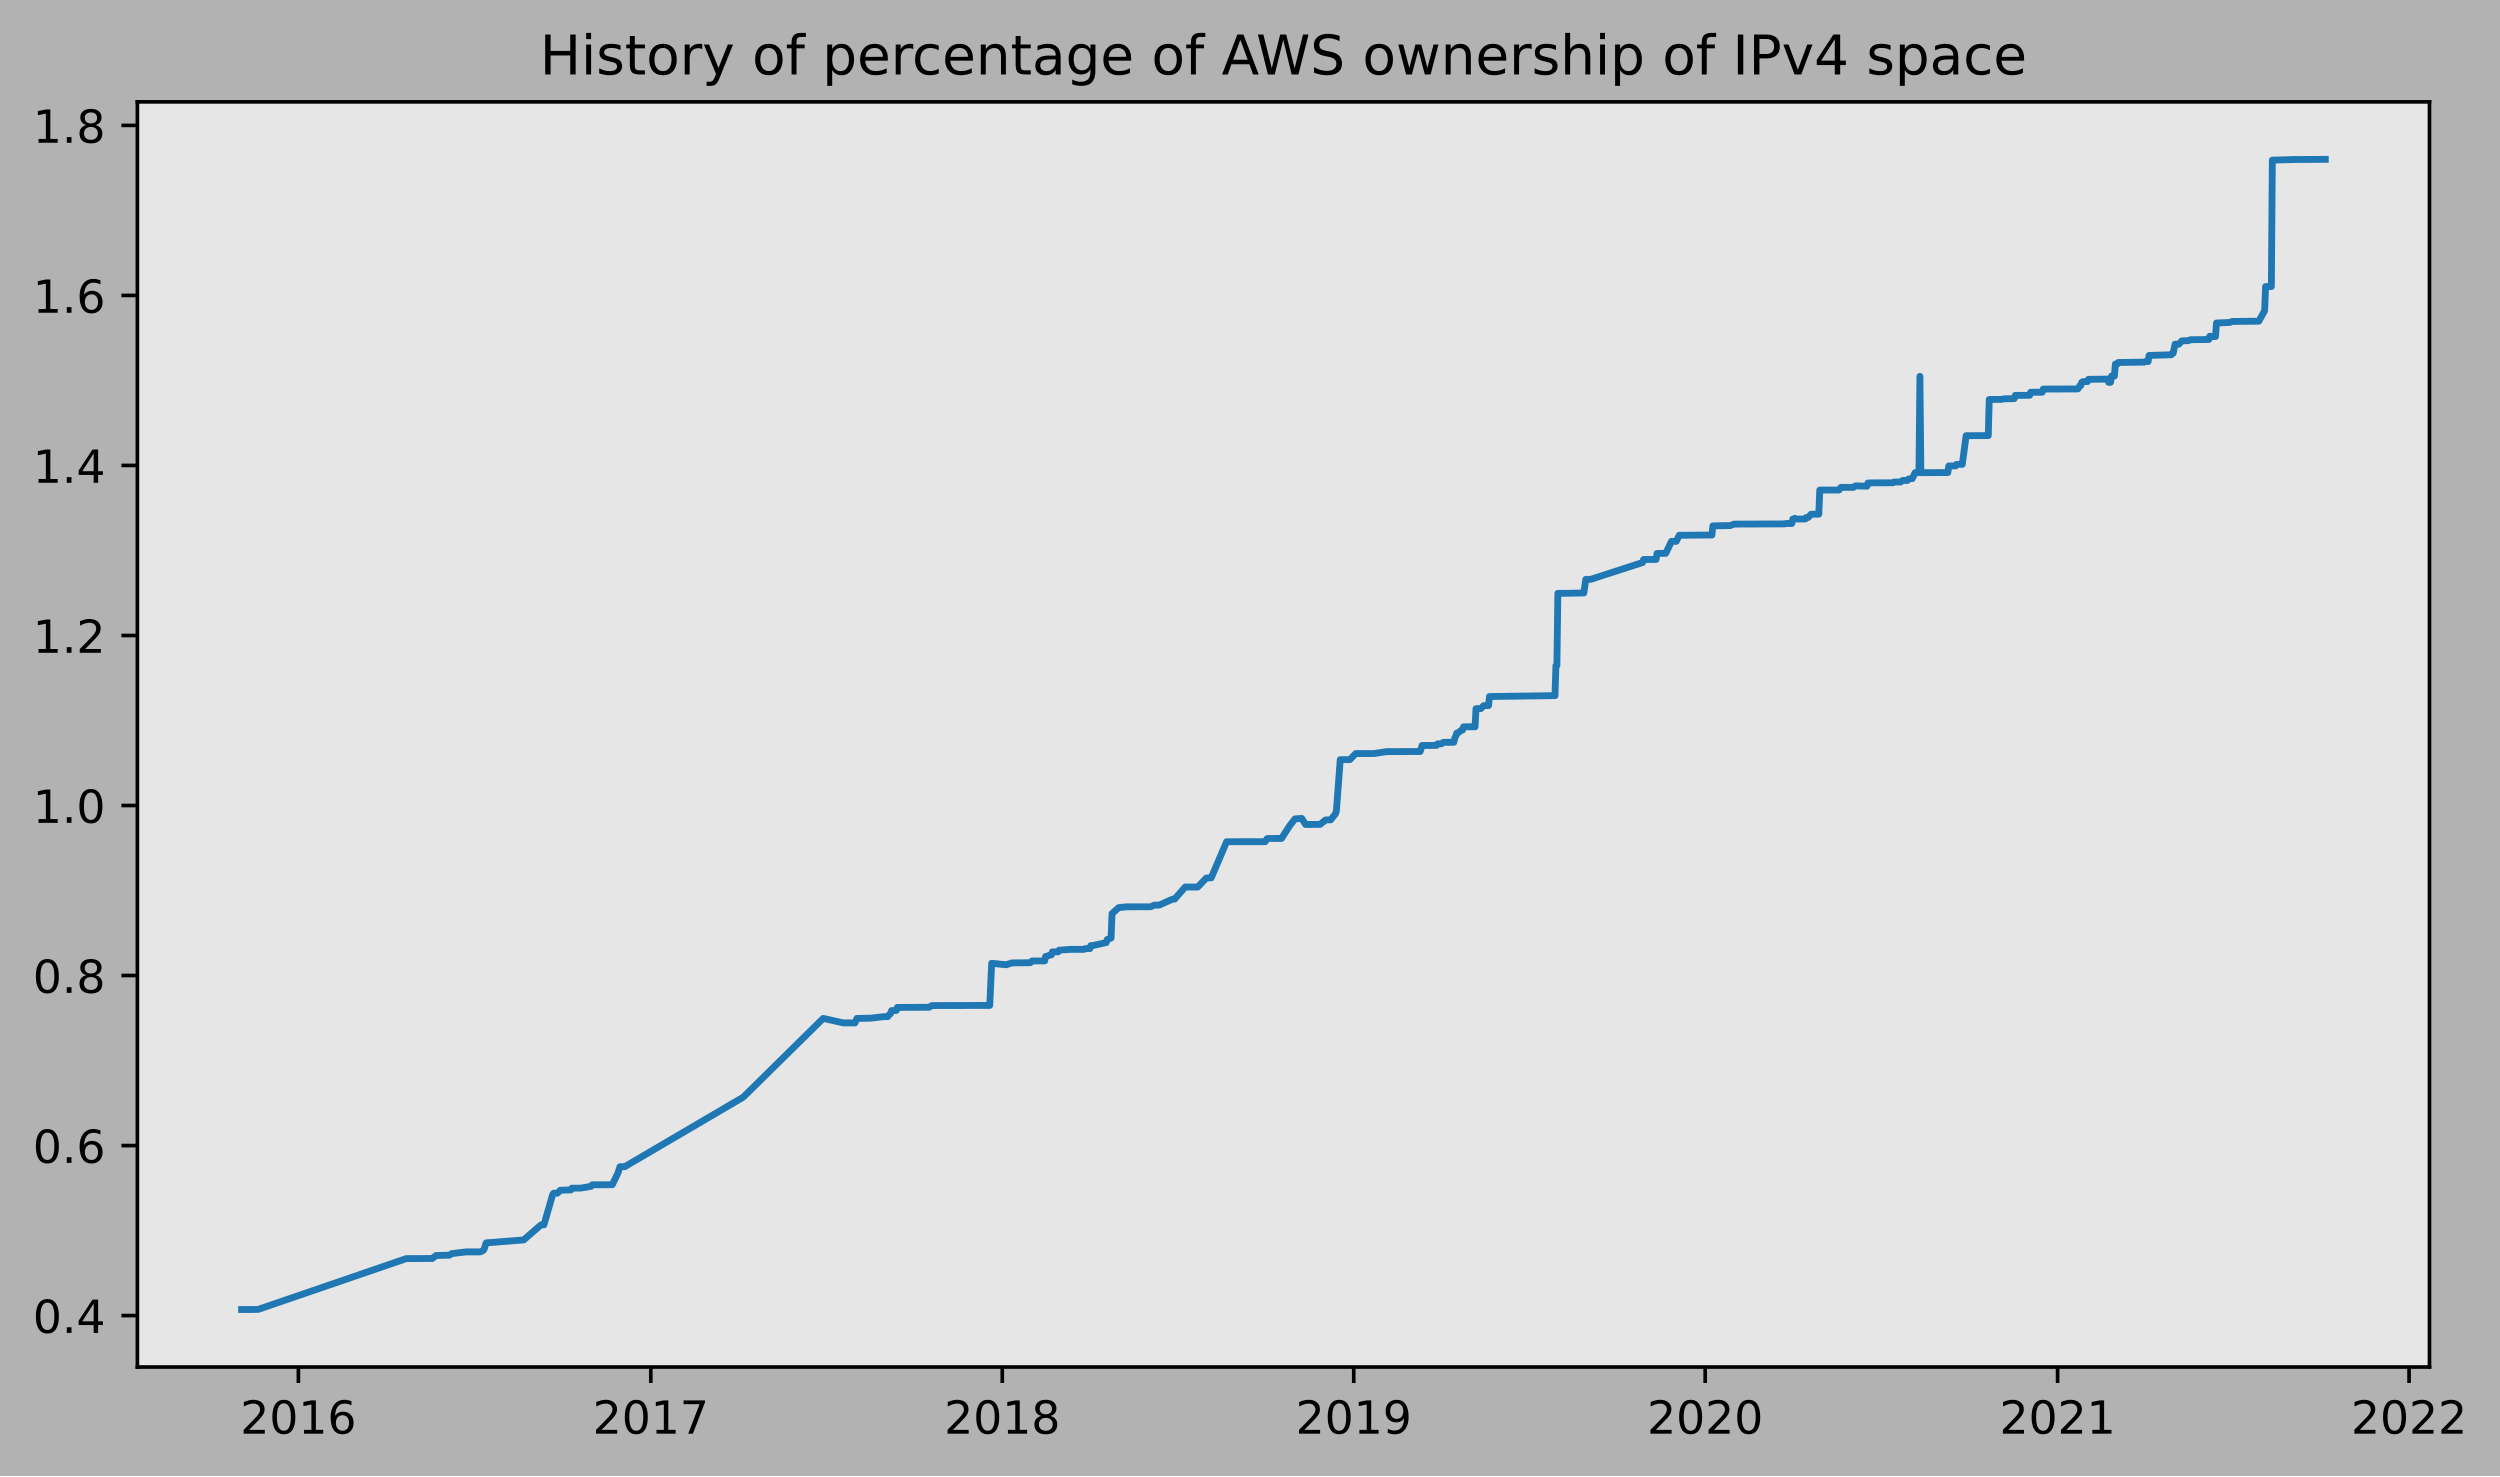
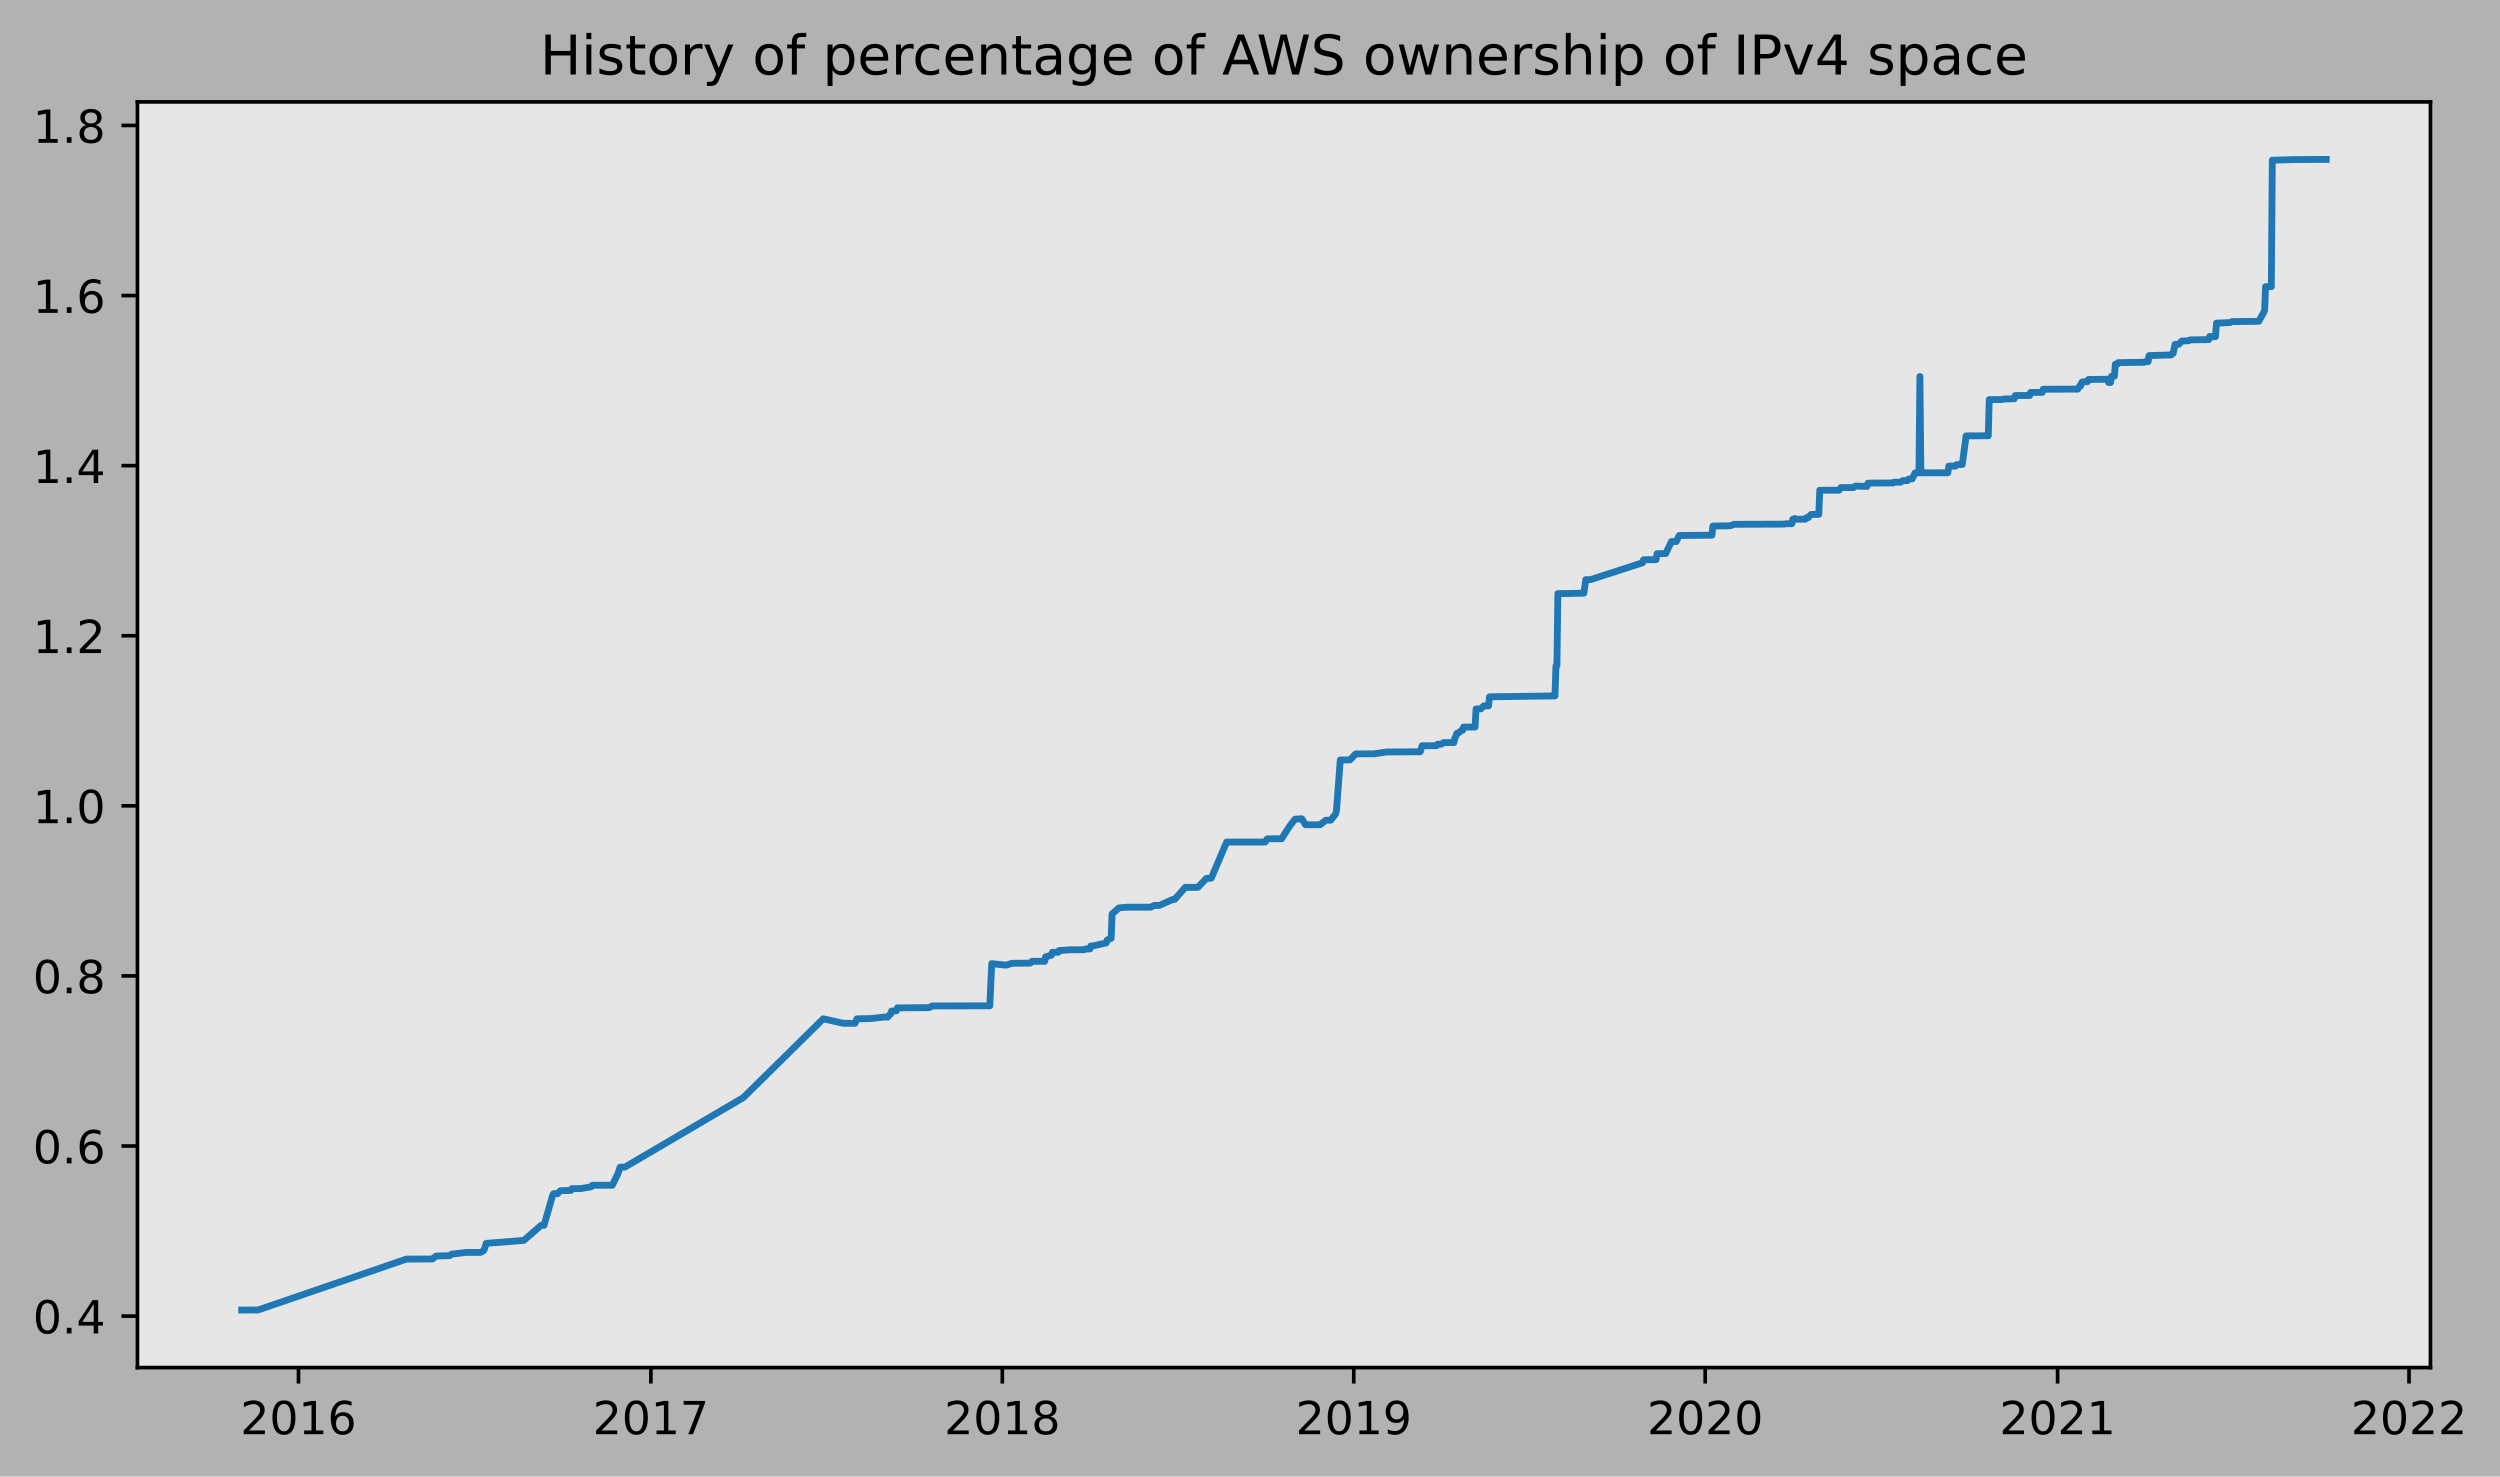
- <svg xmlns="http://www.w3.org/2000/svg" xmlns:xlink="http://www.w3.org/1999/xlink" height="323.396pt" version="1.1" viewBox="0 0 547.755 323.396" width="547.755pt">
+ <svg xmlns="http://www.w3.org/2000/svg" xmlns:xlink="http://www.w3.org/1999/xlink" height="323.396pt" version="1.1" viewBox="0 0 547.536 323.396" width="547.536pt">
  <defs>
    <style type="text/css">
*{stroke-linecap:butt;stroke-linejoin:round;}
  </style>
  </defs>
  <g id="figure_1">
    <g id="patch_1">
-       <path d="M 0 323.396  L 547.755 323.396  L 547.755 0  L 0 0  z " style="fill:#b2b2b2;" />
+       <path d="M 0 323.396  L 547.536 323.396  L 547.536 0  L 0 0  z " style="fill:#b2b2b2;" />
    </g>
    <g id="axes_1">
      <g id="patch_2">
        <path d="M 30.103 299.518  L 532.303 299.518  L 532.303 22.318  L 30.103 22.318  z " style="fill:#e6e6e6;" />
      </g>
      <g id="matplotlib.axis_1">
        <g id="xtick_1">
          <g id="line2d_1">
            <defs>
-               <path d="M 0 0  L 0 3.5  " id="m5cedb27151" style="stroke:#000000;stroke-width:0.8;" />
-             </defs>
-             <g>
-               <use style="stroke:#000000;stroke-width:0.8;" x="65.378" xlink:href="#m5cedb27151" y="299.518" />
+               <path d="M 0 0  L 0 3.5  " id="m83bd37aa89" style="stroke:#000000;stroke-width:0.8;" />
+             </defs>
+             <g>
+               <use style="stroke:#000000;stroke-width:0.8;" x="65.372" xlink:href="#m83bd37aa89" y="299.518" />
            </g>
          </g>
          <g id="text_1">
            <defs>
              <path d="M 19.188 8.297  L 53.609 8.297  L 53.609 0  L 7.328 0  L 7.328 8.297  Q 12.938 14.109 22.625 23.891  Q 32.328 33.688 34.812 36.531  Q 39.547 41.844 41.422 45.531  Q 43.312 49.219 43.312 52.781  Q 43.312 58.594 39.234 62.25  Q 35.156 65.922 28.609 65.922  Q 23.969 65.922 18.812 64.312  Q 13.672 62.703 7.812 59.422  L 7.812 69.391  Q 13.766 71.781 18.938 73  Q 24.125 74.219 28.422 74.219  Q 39.75 74.219 46.484 68.547  Q 53.219 62.891 53.219 53.422  Q 53.219 48.922 51.531 44.891  Q 49.859 40.875 45.406 35.406  Q 44.188 33.984 37.641 27.219  Q 31.109 20.453 19.188 8.297  z " id="DejaVuSans-50" />
              <path d="M 31.781 66.406  Q 24.172 66.406 20.328 58.906  Q 16.5 51.422 16.5 36.375  Q 16.5 21.391 20.328 13.891  Q 24.172 6.391 31.781 6.391  Q 39.453 6.391 43.281 13.891  Q 47.125 21.391 47.125 36.375  Q 47.125 51.422 43.281 58.906  Q 39.453 66.406 31.781 66.406  z M 31.781 74.219  Q 44.047 74.219 50.516 64.516  Q 56.984 54.828 56.984 36.375  Q 56.984 17.969 50.516 8.266  Q 44.047 -1.422 31.781 -1.422  Q 19.531 -1.422 13.062 8.266  Q 6.594 17.969 6.594 36.375  Q 6.594 54.828 13.062 64.516  Q 19.531 74.219 31.781 74.219  z " id="DejaVuSans-48" />
              <path d="M 12.406 8.297  L 28.516 8.297  L 28.516 63.922  L 10.984 60.406  L 10.984 69.391  L 28.422 72.906  L 38.281 72.906  L 38.281 8.297  L 54.391 8.297  L 54.391 0  L 12.406 0  z " id="DejaVuSans-49" />
              <path d="M 33.016 40.375  Q 26.375 40.375 22.484 35.828  Q 18.609 31.297 18.609 23.391  Q 18.609 15.531 22.484 10.953  Q 26.375 6.391 33.016 6.391  Q 39.656 6.391 43.531 10.953  Q 47.406 15.531 47.406 23.391  Q 47.406 31.297 43.531 35.828  Q 39.656 40.375 33.016 40.375  z M 52.594 71.297  L 52.594 62.312  Q 48.875 64.062 45.094 64.984  Q 41.312 65.922 37.594 65.922  Q 27.828 65.922 22.672 59.328  Q 17.531 52.734 16.797 39.406  Q 19.672 43.656 24.016 45.922  Q 28.375 48.188 33.594 48.188  Q 44.578 48.188 50.953 41.516  Q 57.328 34.859 57.328 23.391  Q 57.328 12.156 50.688 5.359  Q 44.047 -1.422 33.016 -1.422  Q 20.359 -1.422 13.672 8.266  Q 6.984 17.969 6.984 36.375  Q 6.984 53.656 15.188 63.938  Q 23.391 74.219 37.203 74.219  Q 40.922 74.219 44.703 73.484  Q 48.484 72.75 52.594 71.297  z " id="DejaVuSans-54" />
            </defs>
-             <g transform="translate(52.6528 314.1166)scale(0.1 -0.1)">
+             <g transform="translate(52.64705 314.1166)scale(0.1 -0.1)">
              <use xlink:href="#DejaVuSans-50" />
              <use x="63.623" xlink:href="#DejaVuSans-48" />
              <use x="127.246" xlink:href="#DejaVuSans-49" />
              <use x="190.869" xlink:href="#DejaVuSans-54" />
            </g>
          </g>
        </g>
        <g id="xtick_2">
          <g id="line2d_2">
            <g>
-               <use style="stroke:#000000;stroke-width:0.8;" x="142.594" xlink:href="#m5cedb27151" y="299.518" />
+               <use style="stroke:#000000;stroke-width:0.8;" x="142.552" xlink:href="#m83bd37aa89" y="299.518" />
            </g>
          </g>
          <g id="text_2">
            <defs>
              <path d="M 8.203 72.906  L 55.078 72.906  L 55.078 68.703  L 28.609 0  L 18.312 0  L 43.219 64.594  L 8.203 64.594  z " id="DejaVuSans-55" />
            </defs>
-             <g transform="translate(129.8689 314.1166)scale(0.1 -0.1)">
+             <g transform="translate(129.8275 314.1166)scale(0.1 -0.1)">
              <use xlink:href="#DejaVuSans-50" />
              <use x="63.623" xlink:href="#DejaVuSans-48" />
              <use x="127.246" xlink:href="#DejaVuSans-49" />
              <use x="190.869" xlink:href="#DejaVuSans-55" />
            </g>
          </g>
        </g>
        <g id="xtick_3">
          <g id="line2d_3">
            <g>
-               <use style="stroke:#000000;stroke-width:0.8;" x="219.599" xlink:href="#m5cedb27151" y="299.518" />
+               <use style="stroke:#000000;stroke-width:0.8;" x="219.522" xlink:href="#m83bd37aa89" y="299.518" />
            </g>
          </g>
          <g id="text_3">
            <defs>
              <path d="M 31.781 34.625  Q 24.75 34.625 20.719 30.859  Q 16.703 27.094 16.703 20.516  Q 16.703 13.922 20.719 10.156  Q 24.75 6.391 31.781 6.391  Q 38.812 6.391 42.859 10.172  Q 46.922 13.969 46.922 20.516  Q 46.922 27.094 42.891 30.859  Q 38.875 34.625 31.781 34.625  z M 21.922 38.812  Q 15.578 40.375 12.031 44.719  Q 8.5 49.078 8.5 55.328  Q 8.5 64.062 14.719 69.141  Q 20.953 74.219 31.781 74.219  Q 42.672 74.219 48.875 69.141  Q 55.078 64.062 55.078 55.328  Q 55.078 49.078 51.531 44.719  Q 48 40.375 41.703 38.812  Q 48.828 37.156 52.797 32.312  Q 56.781 27.484 56.781 20.516  Q 56.781 9.906 50.312 4.234  Q 43.844 -1.422 31.781 -1.422  Q 19.734 -1.422 13.25 4.234  Q 6.781 9.906 6.781 20.516  Q 6.781 27.484 10.781 32.312  Q 14.797 37.156 21.922 38.812  z M 18.312 54.391  Q 18.312 48.734 21.844 45.562  Q 25.391 42.391 31.781 42.391  Q 38.141 42.391 41.719 45.562  Q 45.312 48.734 45.312 54.391  Q 45.312 60.062 41.719 63.234  Q 38.141 66.406 31.781 66.406  Q 25.391 66.406 21.844 63.234  Q 18.312 60.062 18.312 54.391  z " id="DejaVuSans-56" />
            </defs>
-             <g transform="translate(206.874 314.1166)scale(0.1 -0.1)">
+             <g transform="translate(206.797 314.1166)scale(0.1 -0.1)">
              <use xlink:href="#DejaVuSans-50" />
              <use x="63.623" xlink:href="#DejaVuSans-48" />
              <use x="127.246" xlink:href="#DejaVuSans-49" />
              <use x="190.869" xlink:href="#DejaVuSans-56" />
            </g>
          </g>
        </g>
        <g id="xtick_4">
          <g id="line2d_4">
            <g>
-               <use style="stroke:#000000;stroke-width:0.8;" x="296.604" xlink:href="#m5cedb27151" y="299.518" />
+               <use style="stroke:#000000;stroke-width:0.8;" x="296.492" xlink:href="#m83bd37aa89" y="299.518" />
            </g>
          </g>
          <g id="text_4">
            <defs>
              <path d="M 10.984 1.516  L 10.984 10.5  Q 14.703 8.734 18.5 7.812  Q 22.312 6.891 25.984 6.891  Q 35.75 6.891 40.891 13.453  Q 46.047 20.016 46.781 33.406  Q 43.953 29.203 39.594 26.953  Q 35.25 24.703 29.984 24.703  Q 19.047 24.703 12.672 31.312  Q 6.297 37.938 6.297 49.422  Q 6.297 60.641 12.938 67.422  Q 19.578 74.219 30.609 74.219  Q 43.266 74.219 49.922 64.516  Q 56.594 54.828 56.594 36.375  Q 56.594 19.141 48.406 8.859  Q 40.234 -1.422 26.422 -1.422  Q 22.703 -1.422 18.891 -0.688  Q 15.094 0.047 10.984 1.516  z M 30.609 32.422  Q 37.25 32.422 41.125 36.953  Q 45.016 41.5 45.016 49.422  Q 45.016 57.281 41.125 61.844  Q 37.25 66.406 30.609 66.406  Q 23.969 66.406 20.094 61.844  Q 16.219 57.281 16.219 49.422  Q 16.219 41.5 20.094 36.953  Q 23.969 32.422 30.609 32.422  z " id="DejaVuSans-57" />
            </defs>
-             <g transform="translate(283.8791 314.1166)scale(0.1 -0.1)">
+             <g transform="translate(283.7666 314.1166)scale(0.1 -0.1)">
              <use xlink:href="#DejaVuSans-50" />
              <use x="63.623" xlink:href="#DejaVuSans-48" />
              <use x="127.246" xlink:href="#DejaVuSans-49" />
              <use x="190.869" xlink:href="#DejaVuSans-57" />
            </g>
          </g>
        </g>
        <g id="xtick_5">
          <g id="line2d_5">
            <g>
-               <use style="stroke:#000000;stroke-width:0.8;" x="373.609" xlink:href="#m5cedb27151" y="299.518" />
+               <use style="stroke:#000000;stroke-width:0.8;" x="373.461" xlink:href="#m83bd37aa89" y="299.518" />
            </g>
          </g>
          <g id="text_5">
-             <g transform="translate(360.8843 314.1166)scale(0.1 -0.1)">
+             <g transform="translate(360.7362 314.1166)scale(0.1 -0.1)">
              <use xlink:href="#DejaVuSans-50" />
              <use x="63.623" xlink:href="#DejaVuSans-48" />
              <use x="127.246" xlink:href="#DejaVuSans-50" />
              <use x="190.869" xlink:href="#DejaVuSans-48" />
            </g>
          </g>
        </g>
        <g id="xtick_6">
          <g id="line2d_6">
            <g>
-               <use style="stroke:#000000;stroke-width:0.8;" x="450.825" xlink:href="#m5cedb27151" y="299.518" />
+               <use style="stroke:#000000;stroke-width:0.8;" x="450.642" xlink:href="#m83bd37aa89" y="299.518" />
            </g>
          </g>
          <g id="text_6">
-             <g transform="translate(438.1004 314.1166)scale(0.1 -0.1)">
+             <g transform="translate(437.9166 314.1166)scale(0.1 -0.1)">
              <use xlink:href="#DejaVuSans-50" />
              <use x="63.623" xlink:href="#DejaVuSans-48" />
              <use x="127.246" xlink:href="#DejaVuSans-50" />
              <use x="190.869" xlink:href="#DejaVuSans-49" />
            </g>
          </g>
        </g>
        <g id="xtick_7">
          <g id="line2d_7">
            <g>
-               <use style="stroke:#000000;stroke-width:0.8;" x="527.83" xlink:href="#m5cedb27151" y="299.518" />
+               <use style="stroke:#000000;stroke-width:0.8;" x="527.611" xlink:href="#m83bd37aa89" y="299.518" />
            </g>
          </g>
          <g id="text_7">
-             <g transform="translate(515.1055 314.1166)scale(0.1 -0.1)">
+             <g transform="translate(514.8861 314.1166)scale(0.1 -0.1)">
              <use xlink:href="#DejaVuSans-50" />
              <use x="63.623" xlink:href="#DejaVuSans-48" />
              <use x="127.246" xlink:href="#DejaVuSans-50" />
              <use x="190.869" xlink:href="#DejaVuSans-50" />
            </g>
          </g>
        </g>
      </g>
      <g id="matplotlib.axis_2">
        <g id="ytick_1">
          <g id="line2d_8">
            <defs>
-               <path d="M 0 0  L -3.5 0  " id="mddcaacdeae" style="stroke:#000000;stroke-width:0.8;" />
-             </defs>
-             <g>
-               <use style="stroke:#000000;stroke-width:0.8;" x="30.103" xlink:href="#mddcaacdeae" y="288.244" />
+               <path d="M 0 0  L -3.5 0  " id="mdca6144f39" style="stroke:#000000;stroke-width:0.8;" />
+             </defs>
+             <g>
+               <use style="stroke:#000000;stroke-width:0.8;" x="30.103" xlink:href="#mdca6144f39" y="288.244" />
            </g>
          </g>
          <g id="text_8">
            <defs>
              <path d="M 10.688 12.406  L 21 12.406  L 21 0  L 10.688 0  z " id="DejaVuSans-46" />
              <path d="M 37.797 64.312  L 12.891 25.391  L 37.797 25.391  z M 35.203 72.906  L 47.609 72.906  L 47.609 25.391  L 58.016 25.391  L 58.016 17.188  L 47.609 17.188  L 47.609 0  L 37.797 0  L 37.797 17.188  L 4.891 17.188  L 4.891 26.703  z " id="DejaVuSans-52" />
            </defs>
            <g transform="translate(7.2 292.0431)scale(0.1 -0.1)">
              <use xlink:href="#DejaVuSans-48" />
              <use x="63.623" xlink:href="#DejaVuSans-46" />
              <use x="95.41" xlink:href="#DejaVuSans-52" />
            </g>
          </g>
        </g>
        <g id="ytick_2">
          <g id="line2d_9">
            <g>
-               <use style="stroke:#000000;stroke-width:0.8;" x="30.103" xlink:href="#mddcaacdeae" y="250.991" />
+               <use style="stroke:#000000;stroke-width:0.8;" x="30.103" xlink:href="#mdca6144f39" y="250.991" />
            </g>
          </g>
          <g id="text_9">
            <g transform="translate(7.2 254.7906)scale(0.1 -0.1)">
              <use xlink:href="#DejaVuSans-48" />
              <use x="63.623" xlink:href="#DejaVuSans-46" />
              <use x="95.41" xlink:href="#DejaVuSans-54" />
            </g>
          </g>
        </g>
        <g id="ytick_3">
          <g id="line2d_10">
            <g>
-               <use style="stroke:#000000;stroke-width:0.8;" x="30.103" xlink:href="#mddcaacdeae" y="213.739" />
+               <use style="stroke:#000000;stroke-width:0.8;" x="30.103" xlink:href="#mdca6144f39" y="213.739" />
            </g>
          </g>
          <g id="text_10">
            <g transform="translate(7.2 217.538)scale(0.1 -0.1)">
              <use xlink:href="#DejaVuSans-48" />
              <use x="63.623" xlink:href="#DejaVuSans-46" />
              <use x="95.41" xlink:href="#DejaVuSans-56" />
            </g>
          </g>
        </g>
        <g id="ytick_4">
          <g id="line2d_11">
            <g>
-               <use style="stroke:#000000;stroke-width:0.8;" x="30.103" xlink:href="#mddcaacdeae" y="176.486" />
+               <use style="stroke:#000000;stroke-width:0.8;" x="30.103" xlink:href="#mdca6144f39" y="176.486" />
            </g>
          </g>
          <g id="text_11">
            <g transform="translate(7.2 180.2855)scale(0.1 -0.1)">
              <use xlink:href="#DejaVuSans-49" />
              <use x="63.623" xlink:href="#DejaVuSans-46" />
              <use x="95.41" xlink:href="#DejaVuSans-48" />
            </g>
          </g>
        </g>
        <g id="ytick_5">
          <g id="line2d_12">
            <g>
-               <use style="stroke:#000000;stroke-width:0.8;" x="30.103" xlink:href="#mddcaacdeae" y="139.234" />
+               <use style="stroke:#000000;stroke-width:0.8;" x="30.103" xlink:href="#mdca6144f39" y="139.234" />
            </g>
          </g>
          <g id="text_12">
            <g transform="translate(7.2 143.033)scale(0.1 -0.1)">
              <use xlink:href="#DejaVuSans-49" />
              <use x="63.623" xlink:href="#DejaVuSans-46" />
              <use x="95.41" xlink:href="#DejaVuSans-50" />
            </g>
          </g>
        </g>
        <g id="ytick_6">
          <g id="line2d_13">
            <g>
-               <use style="stroke:#000000;stroke-width:0.8;" x="30.103" xlink:href="#mddcaacdeae" y="101.981" />
+               <use style="stroke:#000000;stroke-width:0.8;" x="30.103" xlink:href="#mdca6144f39" y="101.981" />
            </g>
          </g>
          <g id="text_13">
            <g transform="translate(7.2 105.7805)scale(0.1 -0.1)">
              <use xlink:href="#DejaVuSans-49" />
              <use x="63.623" xlink:href="#DejaVuSans-46" />
              <use x="95.41" xlink:href="#DejaVuSans-52" />
            </g>
          </g>
        </g>
        <g id="ytick_7">
          <g id="line2d_14">
            <g>
-               <use style="stroke:#000000;stroke-width:0.8;" x="30.103" xlink:href="#mddcaacdeae" y="64.729" />
+               <use style="stroke:#000000;stroke-width:0.8;" x="30.103" xlink:href="#mdca6144f39" y="64.729" />
            </g>
          </g>
          <g id="text_14">
            <g transform="translate(7.2 68.52797)scale(0.1 -0.1)">
              <use xlink:href="#DejaVuSans-49" />
              <use x="63.623" xlink:href="#DejaVuSans-46" />
              <use x="95.41" xlink:href="#DejaVuSans-54" />
            </g>
          </g>
        </g>
        <g id="ytick_8">
          <g id="line2d_15">
            <g>
-               <use style="stroke:#000000;stroke-width:0.8;" x="30.103" xlink:href="#mddcaacdeae" y="27.476" />
+               <use style="stroke:#000000;stroke-width:0.8;" x="30.103" xlink:href="#mdca6144f39" y="27.476" />
            </g>
          </g>
          <g id="text_15">
            <g transform="translate(7.2 31.27546)scale(0.1 -0.1)">
              <use xlink:href="#DejaVuSans-49" />
              <use x="63.623" xlink:href="#DejaVuSans-46" />
              <use x="95.41" xlink:href="#DejaVuSans-56" />
            </g>
          </g>
        </g>
      </g>
      <g id="line2d_16">
-         <path clip-path="url(#peb3561439b)" d="M 52.93 286.918  L 56.517 286.904  L 89.007 275.762  L 94.703 275.737  L 95.547 275.088  L 98.501 275.006  L 98.922 274.677  L 102.087 274.295  L 105.252 274.298  L 105.885 273.968  L 106.096 273.638  L 106.518 272.314  L 114.745 271.666  L 118.543 268.367  L 119.176 268.364  L 121.075 261.77  L 121.286 261.44  L 122.13 261.44  L 122.762 260.781  L 125.083 260.715  L 125.294 260.321  L 127.193 260.321  L 129.514 259.933  L 129.725 259.604  L 130.146 259.588  L 134.155 259.577  L 135.421 256.939  L 135.843 255.62  L 136.898 255.61  L 162.847 240.39  L 180.358 223.135  L 184.788 224.12  L 187.32 224.127  L 187.742 223.138  L 190.696 223.089  L 193.649 222.752  L 194.493 222.752  L 194.704 222.423  L 195.126 222.093  L 195.337 221.434  L 196.392 221.392  L 196.603 220.733  L 203.565 220.69  L 204.198 220.319  L 216.856 220.289  L 217.278 211.057  L 220.443 211.386  L 221.709 210.973  L 225.717 210.937  L 226.139 210.54  L 228.882 210.541  L 229.093 209.552  L 229.304 209.549  L 230.148 209.218  L 230.359 209.217  L 230.57 208.558  L 231.835 208.556  L 232.046 208.179  L 232.257 208.177  L 234.578 208.008  L 237.532 208.007  L 237.743 207.842  L 238.798 207.841  L 239.009 207.182  L 239.43 207.176  L 242.384 206.517  L 242.595 205.857  L 243.439 205.527  L 243.65 200.17  L 245.127 198.851  L 246.815 198.686  L 252.089 198.679  L 252.933 198.308  L 253.988 198.308  L 256.941 196.99  L 257.363 196.986  L 259.684 194.347  L 262.427 194.351  L 264.325 192.367  L 265.38 192.34  L 268.756 184.424  L 277.195 184.419  L 277.617 183.76  L 277.828 183.709  L 280.781 183.705  L 282.469 181.067  L 283.735 179.418  L 285.212 179.319  L 286.056 180.638  L 289.22 180.626  L 290.486 179.637  L 291.541 179.636  L 292.596 178.317  L 292.807 177.652  L 293.651 166.442  L 295.76 166.437  L 297.026 165.113  L 301.035 165.101  L 303.777 164.689  L 311.161 164.656  L 311.583 163.336  L 314.748 163.321  L 314.959 162.991  L 315.803 162.98  L 316.225 162.65  L 318.545 162.632  L 318.756 161.643  L 318.967 161.313  L 319.178 160.618  L 319.389 160.616  L 320.233 159.957  L 320.444 159.957  L 320.655 159.243  L 323.187 159.239  L 323.398 155.267  L 324.453 155.26  L 325.085 154.599  L 326.14 154.594  L 326.351 152.613  L 340.697 152.414  L 340.908 145.836  L 341.119 145.835  L 341.33 130.009  L 343.862 129.979  L 347.027 129.912  L 347.449 126.945  L 348.503 126.938  L 359.896 123.249  L 360.107 122.59  L 362.85 122.58  L 363.061 121.261  L 364.959 121.243  L 366.225 118.605  L 367.28 118.604  L 367.913 117.285  L 373.82 117.226  L 375.086 117.221  L 375.297 115.213  L 379.095 115.156  L 379.938 114.832  L 390.909 114.788  L 391.331 114.705  L 392.597 114.7  L 392.808 113.732  L 393.019 113.732  L 393.23 113.559  L 393.441 113.721  L 395.55 113.708  L 395.761 113.38  L 396.183 113.378  L 396.816 112.666  L 398.504 112.649  L 398.715 107.371  L 402.935 107.362  L 403.356 106.785  L 406.099 106.782  L 406.521 106.452  L 409.053 106.53  L 409.264 105.835  L 410.108 105.8  L 414.749 105.778  L 414.96 105.613  L 416.437 105.607  L 416.859 105.268  L 417.914 105.265  L 418.125 104.966  L 418.547 104.883  L 418.968 104.883  L 419.601 103.565  L 420.445 103.564  L 420.656 82.461  L 420.867 103.563  L 426.774 103.538  L 426.985 102.088  L 428.462 102.087  L 428.673 101.757  L 429.939 101.738  L 430.783 95.463  L 435.635 95.44  L 435.846 87.527  L 438.589 87.504  L 439.011 87.387  L 441.332 87.339  L 441.543 86.628  L 444.707 86.615  L 444.918 85.944  L 447.45 85.94  L 447.661 85.247  L 455.256 85.217  L 455.678 84.511  L 455.889 84.511  L 456.1 83.794  L 456.311 83.626  L 457.366 83.607  L 457.577 83.112  L 461.796 83.057  L 462.007 83.767  L 462.429 83.765  L 462.64 82.397  L 463.273 82.397  L 463.484 79.759  L 463.906 79.757  L 464.117 79.423  L 469.813 79.342  L 470.024 79.21  L 470.657 79.21  L 470.868 77.879  L 475.72 77.733  L 475.931 77.403  L 476.142 77.401  L 476.564 75.412  L 477.408 75.403  L 478.041 74.692  L 479.518 74.628  L 479.94 74.431  L 483.948 74.389  L 484.159 73.662  L 484.792 73.742  L 485.425 73.737  L 485.636 70.768  L 486.269 70.75  L 488.59 70.644  L 489.011 70.438  L 494.919 70.372  L 496.185 68.059  L 496.396 62.784  L 497.661 62.783  L 497.872 35.085  L 501.67 34.979  L 502.514 34.951  L 507.999 34.921  L 509.476 34.918  L 509.476 34.918  " style="fill:none;stroke:#1f77b4;stroke-linecap:square;stroke-width:1.5;" />
+         <path clip-path="url(#ped436dc0a5)" d="M 52.93 286.918  L 56.515 286.904  L 88.99 275.762  L 94.684 275.737  L 95.527 275.088  L 98.48 275.006  L 98.901 274.677  L 102.064 274.295  L 105.228 274.298  L 105.86 273.968  L 106.071 273.638  L 106.493 272.314  L 114.717 271.666  L 118.513 268.367  L 119.145 268.364  L 121.043 261.77  L 121.254 261.44  L 122.098 261.44  L 122.73 260.781  L 125.05 260.715  L 125.261 260.321  L 127.159 260.321  L 129.478 259.933  L 129.689 259.604  L 130.111 259.588  L 134.117 259.577  L 135.383 256.939  L 135.804 255.62  L 136.859 255.61  L 162.797 240.39  L 180.299 223.135  L 184.728 224.12  L 187.258 224.127  L 187.68 223.138  L 190.632 223.089  L 193.584 222.752  L 194.428 222.752  L 194.639 222.423  L 195.06 222.093  L 195.271 221.434  L 196.326 221.392  L 196.537 220.733  L 203.496 220.69  L 204.128 220.319  L 216.781 220.289  L 217.202 211.057  L 220.366 211.386  L 221.631 210.973  L 225.637 210.937  L 226.059 210.54  L 228.801 210.541  L 229.011 209.552  L 229.222 209.549  L 230.066 209.218  L 230.277 209.217  L 230.488 208.558  L 231.753 208.556  L 231.964 208.179  L 232.175 208.177  L 234.494 208.008  L 237.446 208.007  L 237.657 207.842  L 238.712 207.841  L 238.923 207.182  L 239.344 207.176  L 242.297 206.517  L 242.507 205.857  L 243.351 205.527  L 243.562 200.17  L 245.038 198.851  L 246.725 198.686  L 251.997 198.679  L 252.84 198.308  L 253.895 198.308  L 256.847 196.99  L 257.269 196.986  L 259.588 194.347  L 262.33 194.351  L 264.228 192.367  L 265.282 192.34  L 268.656 184.424  L 277.091 184.419  L 277.513 183.76  L 277.724 183.709  L 280.676 183.705  L 282.363 181.067  L 283.628 179.418  L 285.104 179.319  L 285.948 180.638  L 289.111 180.626  L 290.376 179.637  L 291.431 179.636  L 292.485 178.317  L 292.696 177.652  L 293.539 166.442  L 295.648 166.437  L 296.913 165.113  L 300.92 165.101  L 303.661 164.689  L 311.042 164.656  L 311.464 163.336  L 314.627 163.321  L 314.838 162.991  L 315.681 162.98  L 316.103 162.65  L 318.423 162.632  L 318.634 161.643  L 318.844 161.313  L 319.055 160.618  L 319.266 160.616  L 320.11 159.957  L 320.321 159.957  L 320.531 159.243  L 323.062 159.239  L 323.273 155.267  L 324.327 155.26  L 324.96 154.599  L 326.014 154.594  L 326.225 152.613  L 340.565 152.414  L 340.775 145.836  L 340.986 145.835  L 341.197 130.009  L 343.728 129.979  L 346.891 129.912  L 347.313 126.945  L 348.367 126.938  L 359.754 123.249  L 359.965 122.59  L 362.707 122.58  L 362.917 121.261  L 364.815 121.243  L 366.081 118.605  L 367.135 118.604  L 367.768 117.285  L 373.672 117.226  L 374.937 117.221  L 375.148 115.213  L 378.944 115.156  L 379.787 114.832  L 390.753 114.788  L 391.175 114.705  L 392.44 114.7  L 392.651 113.732  L 392.862 113.732  L 393.073 113.559  L 393.283 113.721  L 395.392 113.708  L 395.603 113.38  L 396.025 113.378  L 396.657 112.666  L 398.344 112.649  L 398.555 107.371  L 402.773 107.362  L 403.195 106.785  L 405.936 106.782  L 406.358 106.452  L 408.888 106.53  L 409.099 105.835  L 409.943 105.8  L 414.582 105.778  L 414.793 105.613  L 416.269 105.607  L 416.691 105.268  L 417.745 105.265  L 417.956 104.966  L 418.378 104.883  L 418.799 104.883  L 419.432 103.565  L 420.276 103.564  L 420.486 82.461  L 420.697 103.563  L 426.602 103.538  L 426.813 102.088  L 428.289 102.087  L 428.5 101.757  L 429.765 101.738  L 430.608 95.463  L 435.459 95.44  L 435.669 87.527  L 438.411 87.504  L 438.833 87.387  L 441.152 87.339  L 441.363 86.628  L 444.526 86.615  L 444.737 85.944  L 447.268 85.94  L 447.478 85.247  L 455.07 85.217  L 455.492 84.511  L 455.703 84.511  L 455.913 83.794  L 456.124 83.626  L 457.179 83.607  L 457.39 83.112  L 461.607 83.057  L 461.818 83.767  L 462.24 83.765  L 462.451 82.397  L 463.083 82.397  L 463.294 79.759  L 463.716 79.757  L 463.927 79.423  L 469.62 79.342  L 469.831 79.21  L 470.464 79.21  L 470.675 77.879  L 475.525 77.733  L 475.736 77.403  L 475.947 77.401  L 476.368 75.412  L 477.212 75.403  L 477.845 74.692  L 479.321 74.628  L 479.742 74.431  L 483.749 74.389  L 483.96 73.662  L 484.593 73.742  L 485.225 73.737  L 485.436 70.768  L 486.069 70.75  L 488.388 70.644  L 488.81 70.438  L 494.715 70.372  L 495.98 68.059  L 496.191 62.784  L 497.456 62.783  L 497.667 35.085  L 501.463 34.979  L 502.306 34.951  L 507.789 34.921  L 509.476 34.918  L 509.476 34.918  " style="fill:none;stroke:#1f77b4;stroke-linecap:square;stroke-width:1.5;" />
      </g>
      <g id="patch_3">
        <path d="M 30.103 299.518  L 30.103 22.318  " style="fill:none;stroke:#000000;stroke-linecap:square;stroke-linejoin:miter;stroke-width:0.8;" />
      </g>
      <g id="patch_4">
        <path d="M 532.303 299.518  L 532.303 22.318  " style="fill:none;stroke:#000000;stroke-linecap:square;stroke-linejoin:miter;stroke-width:0.8;" />
      </g>
      <g id="patch_5">
        <path d="M 30.103 299.518  L 532.303 299.518  " style="fill:none;stroke:#000000;stroke-linecap:square;stroke-linejoin:miter;stroke-width:0.8;" />
      </g>
      <g id="patch_6">
        <path d="M 30.103 22.318  L 532.303 22.318  " style="fill:none;stroke:#000000;stroke-linecap:square;stroke-linejoin:miter;stroke-width:0.8;" />
      </g>
      <g id="text_16">
        <defs>
          <path d="M 9.812 72.906  L 19.672 72.906  L 19.672 43.016  L 55.516 43.016  L 55.516 72.906  L 65.375 72.906  L 65.375 0  L 55.516 0  L 55.516 34.719  L 19.672 34.719  L 19.672 0  L 9.812 0  z " id="DejaVuSans-72" />
          <path d="M 9.422 54.688  L 18.406 54.688  L 18.406 0  L 9.422 0  z M 9.422 75.984  L 18.406 75.984  L 18.406 64.594  L 9.422 64.594  z " id="DejaVuSans-105" />
          <path d="M 44.281 53.078  L 44.281 44.578  Q 40.484 46.531 36.375 47.5  Q 32.281 48.484 27.875 48.484  Q 21.188 48.484 17.844 46.438  Q 14.5 44.391 14.5 40.281  Q 14.5 37.156 16.891 35.375  Q 19.281 33.594 26.516 31.984  L 29.594 31.297  Q 39.156 29.25 43.188 25.516  Q 47.219 21.781 47.219 15.094  Q 47.219 7.469 41.188 3.016  Q 35.156 -1.422 24.609 -1.422  Q 20.219 -1.422 15.453 -0.562  Q 10.688 0.297 5.422 2  L 5.422 11.281  Q 10.406 8.688 15.234 7.391  Q 20.062 6.109 24.812 6.109  Q 31.156 6.109 34.562 8.281  Q 37.984 10.453 37.984 14.406  Q 37.984 18.062 35.516 20.016  Q 33.062 21.969 24.703 23.781  L 21.578 24.516  Q 13.234 26.266 9.516 29.906  Q 5.812 33.547 5.812 39.891  Q 5.812 47.609 11.281 51.797  Q 16.75 56 26.812 56  Q 31.781 56 36.172 55.266  Q 40.578 54.547 44.281 53.078  z " id="DejaVuSans-115" />
          <path d="M 18.312 70.219  L 18.312 54.688  L 36.812 54.688  L 36.812 47.703  L 18.312 47.703  L 18.312 18.016  Q 18.312 11.328 20.141 9.422  Q 21.969 7.516 27.594 7.516  L 36.812 7.516  L 36.812 0  L 27.594 0  Q 17.188 0 13.234 3.875  Q 9.281 7.766 9.281 18.016  L 9.281 47.703  L 2.688 47.703  L 2.688 54.688  L 9.281 54.688  L 9.281 70.219  z " id="DejaVuSans-116" />
          <path d="M 30.609 48.391  Q 23.391 48.391 19.188 42.75  Q 14.984 37.109 14.984 27.297  Q 14.984 17.484 19.156 11.844  Q 23.344 6.203 30.609 6.203  Q 37.797 6.203 41.984 11.859  Q 46.188 17.531 46.188 27.297  Q 46.188 37.016 41.984 42.703  Q 37.797 48.391 30.609 48.391  z M 30.609 56  Q 42.328 56 49.016 48.375  Q 55.719 40.766 55.719 27.297  Q 55.719 13.875 49.016 6.219  Q 42.328 -1.422 30.609 -1.422  Q 18.844 -1.422 12.172 6.219  Q 5.516 13.875 5.516 27.297  Q 5.516 40.766 12.172 48.375  Q 18.844 56 30.609 56  z " id="DejaVuSans-111" />
          <path d="M 41.109 46.297  Q 39.594 47.172 37.812 47.578  Q 36.031 48 33.891 48  Q 26.266 48 22.188 43.047  Q 18.109 38.094 18.109 28.812  L 18.109 0  L 9.078 0  L 9.078 54.688  L 18.109 54.688  L 18.109 46.188  Q 20.953 51.172 25.484 53.578  Q 30.031 56 36.531 56  Q 37.453 56 38.578 55.875  Q 39.703 55.766 41.062 55.516  z " id="DejaVuSans-114" />
          <path d="M 32.172 -5.078  Q 28.375 -14.844 24.75 -17.812  Q 21.141 -20.797 15.094 -20.797  L 7.906 -20.797  L 7.906 -13.281  L 13.188 -13.281  Q 16.891 -13.281 18.938 -11.516  Q 21 -9.766 23.484 -3.219  L 25.094 0.875  L 2.984 54.688  L 12.5 54.688  L 29.594 11.922  L 46.688 54.688  L 56.203 54.688  z " id="DejaVuSans-121" />
          <path id="DejaVuSans-32" />
          <path d="M 37.109 75.984  L 37.109 68.5  L 28.516 68.5  Q 23.688 68.5 21.797 66.547  Q 19.922 64.594 19.922 59.516  L 19.922 54.688  L 34.719 54.688  L 34.719 47.703  L 19.922 47.703  L 19.922 0  L 10.891 0  L 10.891 47.703  L 2.297 47.703  L 2.297 54.688  L 10.891 54.688  L 10.891 58.5  Q 10.891 67.625 15.141 71.797  Q 19.391 75.984 28.609 75.984  z " id="DejaVuSans-102" />
          <path d="M 18.109 8.203  L 18.109 -20.797  L 9.078 -20.797  L 9.078 54.688  L 18.109 54.688  L 18.109 46.391  Q 20.953 51.266 25.266 53.625  Q 29.594 56 35.594 56  Q 45.562 56 51.781 48.094  Q 58.016 40.188 58.016 27.297  Q 58.016 14.406 51.781 6.484  Q 45.562 -1.422 35.594 -1.422  Q 29.594 -1.422 25.266 0.953  Q 20.953 3.328 18.109 8.203  z M 48.688 27.297  Q 48.688 37.203 44.609 42.844  Q 40.531 48.484 33.406 48.484  Q 26.266 48.484 22.188 42.844  Q 18.109 37.203 18.109 27.297  Q 18.109 17.391 22.188 11.75  Q 26.266 6.109 33.406 6.109  Q 40.531 6.109 44.609 11.75  Q 48.688 17.391 48.688 27.297  z " id="DejaVuSans-112" />
          <path d="M 56.203 29.594  L 56.203 25.203  L 14.891 25.203  Q 15.484 15.922 20.484 11.062  Q 25.484 6.203 34.422 6.203  Q 39.594 6.203 44.453 7.469  Q 49.312 8.734 54.109 11.281  L 54.109 2.781  Q 49.266 0.734 44.188 -0.344  Q 39.109 -1.422 33.891 -1.422  Q 20.797 -1.422 13.156 6.188  Q 5.516 13.812 5.516 26.812  Q 5.516 40.234 12.766 48.109  Q 20.016 56 32.328 56  Q 43.359 56 49.781 48.891  Q 56.203 41.797 56.203 29.594  z M 47.219 32.234  Q 47.125 39.594 43.094 43.984  Q 39.062 48.391 32.422 48.391  Q 24.906 48.391 20.391 44.141  Q 15.875 39.891 15.188 32.172  z " id="DejaVuSans-101" />
          <path d="M 48.781 52.594  L 48.781 44.188  Q 44.969 46.297 41.141 47.344  Q 37.312 48.391 33.406 48.391  Q 24.656 48.391 19.812 42.844  Q 14.984 37.312 14.984 27.297  Q 14.984 17.281 19.812 11.734  Q 24.656 6.203 33.406 6.203  Q 37.312 6.203 41.141 7.25  Q 44.969 8.297 48.781 10.406  L 48.781 2.094  Q 45.016 0.344 40.984 -0.531  Q 36.969 -1.422 32.422 -1.422  Q 20.062 -1.422 12.781 6.344  Q 5.516 14.109 5.516 27.297  Q 5.516 40.672 12.859 48.328  Q 20.219 56 33.016 56  Q 37.156 56 41.109 55.141  Q 45.062 54.297 48.781 52.594  z " id="DejaVuSans-99" />
          <path d="M 54.891 33.016  L 54.891 0  L 45.906 0  L 45.906 32.719  Q 45.906 40.484 42.875 44.328  Q 39.844 48.188 33.797 48.188  Q 26.516 48.188 22.312 43.547  Q 18.109 38.922 18.109 30.906  L 18.109 0  L 9.078 0  L 9.078 54.688  L 18.109 54.688  L 18.109 46.188  Q 21.344 51.125 25.703 53.562  Q 30.078 56 35.797 56  Q 45.219 56 50.047 50.172  Q 54.891 44.344 54.891 33.016  z " id="DejaVuSans-110" />
          <path d="M 34.281 27.484  Q 23.391 27.484 19.188 25  Q 14.984 22.516 14.984 16.5  Q 14.984 11.719 18.141 8.906  Q 21.297 6.109 26.703 6.109  Q 34.188 6.109 38.703 11.406  Q 43.219 16.703 43.219 25.484  L 43.219 27.484  z M 52.203 31.203  L 52.203 0  L 43.219 0  L 43.219 8.297  Q 40.141 3.328 35.547 0.953  Q 30.953 -1.422 24.312 -1.422  Q 15.922 -1.422 10.953 3.297  Q 6 8.016 6 15.922  Q 6 25.141 12.172 29.828  Q 18.359 34.516 30.609 34.516  L 43.219 34.516  L 43.219 35.406  Q 43.219 41.609 39.141 45  Q 35.062 48.391 27.688 48.391  Q 23 48.391 18.547 47.266  Q 14.109 46.141 10.016 43.891  L 10.016 52.203  Q 14.938 54.109 19.578 55.047  Q 24.219 56 28.609 56  Q 40.484 56 46.344 49.844  Q 52.203 43.703 52.203 31.203  z " id="DejaVuSans-97" />
          <path d="M 45.406 27.984  Q 45.406 37.75 41.375 43.109  Q 37.359 48.484 30.078 48.484  Q 22.859 48.484 18.828 43.109  Q 14.797 37.75 14.797 27.984  Q 14.797 18.266 18.828 12.891  Q 22.859 7.516 30.078 7.516  Q 37.359 7.516 41.375 12.891  Q 45.406 18.266 45.406 27.984  z M 54.391 6.781  Q 54.391 -7.172 48.188 -13.984  Q 42 -20.797 29.203 -20.797  Q 24.469 -20.797 20.266 -20.094  Q 16.062 -19.391 12.109 -17.922  L 12.109 -9.188  Q 16.062 -11.328 19.922 -12.344  Q 23.781 -13.375 27.781 -13.375  Q 36.625 -13.375 41.016 -8.766  Q 45.406 -4.156 45.406 5.172  L 45.406 9.625  Q 42.625 4.781 38.281 2.391  Q 33.938 0 27.875 0  Q 17.828 0 11.672 7.656  Q 5.516 15.328 5.516 27.984  Q 5.516 40.672 11.672 48.328  Q 17.828 56 27.875 56  Q 33.938 56 38.281 53.609  Q 42.625 51.219 45.406 46.391  L 45.406 54.688  L 54.391 54.688  z " id="DejaVuSans-103" />
          <path d="M 34.188 63.188  L 20.797 26.906  L 47.609 26.906  z M 28.609 72.906  L 39.797 72.906  L 67.578 0  L 57.328 0  L 50.688 18.703  L 17.828 18.703  L 11.188 0  L 0.781 0  z " id="DejaVuSans-65" />
          <path d="M 3.328 72.906  L 13.281 72.906  L 28.609 11.281  L 43.891 72.906  L 54.984 72.906  L 70.312 11.281  L 85.594 72.906  L 95.609 72.906  L 77.297 0  L 64.891 0  L 49.516 63.281  L 33.984 0  L 21.578 0  z " id="DejaVuSans-87" />
          <path d="M 53.516 70.516  L 53.516 60.891  Q 47.906 63.578 42.922 64.891  Q 37.938 66.219 33.297 66.219  Q 25.25 66.219 20.875 63.094  Q 16.5 59.969 16.5 54.203  Q 16.5 49.359 19.406 46.891  Q 22.312 44.438 30.422 42.922  L 36.375 41.703  Q 47.406 39.594 52.656 34.297  Q 57.906 29 57.906 20.125  Q 57.906 9.516 50.797 4.047  Q 43.703 -1.422 29.984 -1.422  Q 24.812 -1.422 18.969 -0.25  Q 13.141 0.922 6.891 3.219  L 6.891 13.375  Q 12.891 10.016 18.656 8.297  Q 24.422 6.594 29.984 6.594  Q 38.422 6.594 43.016 9.906  Q 47.609 13.234 47.609 19.391  Q 47.609 24.75 44.312 27.781  Q 41.016 30.812 33.5 32.328  L 27.484 33.5  Q 16.453 35.688 11.516 40.375  Q 6.594 45.062 6.594 53.422  Q 6.594 63.094 13.406 68.656  Q 20.219 74.219 32.172 74.219  Q 37.312 74.219 42.625 73.281  Q 47.953 72.359 53.516 70.516  z " id="DejaVuSans-83" />
          <path d="M 4.203 54.688  L 13.188 54.688  L 24.422 12.016  L 35.594 54.688  L 46.188 54.688  L 57.422 12.016  L 68.609 54.688  L 77.594 54.688  L 63.281 0  L 52.688 0  L 40.922 44.828  L 29.109 0  L 18.5 0  z " id="DejaVuSans-119" />
          <path d="M 54.891 33.016  L 54.891 0  L 45.906 0  L 45.906 32.719  Q 45.906 40.484 42.875 44.328  Q 39.844 48.188 33.797 48.188  Q 26.516 48.188 22.312 43.547  Q 18.109 38.922 18.109 30.906  L 18.109 0  L 9.078 0  L 9.078 75.984  L 18.109 75.984  L 18.109 46.188  Q 21.344 51.125 25.703 53.562  Q 30.078 56 35.797 56  Q 45.219 56 50.047 50.172  Q 54.891 44.344 54.891 33.016  z " id="DejaVuSans-104" />
          <path d="M 9.812 72.906  L 19.672 72.906  L 19.672 0  L 9.812 0  z " id="DejaVuSans-73" />
          <path d="M 19.672 64.797  L 19.672 37.406  L 32.078 37.406  Q 38.969 37.406 42.719 40.969  Q 46.484 44.531 46.484 51.125  Q 46.484 57.672 42.719 61.234  Q 38.969 64.797 32.078 64.797  z M 9.812 72.906  L 32.078 72.906  Q 44.344 72.906 50.609 67.359  Q 56.891 61.812 56.891 51.125  Q 56.891 40.328 50.609 34.812  Q 44.344 29.297 32.078 29.297  L 19.672 29.297  L 19.672 0  L 9.812 0  z " id="DejaVuSans-80" />
          <path d="M 2.984 54.688  L 12.5 54.688  L 29.594 8.797  L 46.688 54.688  L 56.203 54.688  L 35.688 0  L 23.484 0  z " id="DejaVuSans-118" />
        </defs>
        <g transform="translate(118.2778 16.31812)scale(0.12 -0.12)">
          <use xlink:href="#DejaVuSans-72" />
          <use x="75.195" xlink:href="#DejaVuSans-105" />
          <use x="102.979" xlink:href="#DejaVuSans-115" />
          <use x="155.078" xlink:href="#DejaVuSans-116" />
          <use x="194.287" xlink:href="#DejaVuSans-111" />
          <use x="255.469" xlink:href="#DejaVuSans-114" />
          <use x="296.582" xlink:href="#DejaVuSans-121" />
          <use x="355.762" xlink:href="#DejaVuSans-32" />
          <use x="387.549" xlink:href="#DejaVuSans-111" />
          <use x="448.73" xlink:href="#DejaVuSans-102" />
          <use x="483.936" xlink:href="#DejaVuSans-32" />
          <use x="515.723" xlink:href="#DejaVuSans-112" />
          <use x="579.199" xlink:href="#DejaVuSans-101" />
          <use x="640.723" xlink:href="#DejaVuSans-114" />
          <use x="679.586" xlink:href="#DejaVuSans-99" />
          <use x="734.566" xlink:href="#DejaVuSans-101" />
          <use x="796.09" xlink:href="#DejaVuSans-110" />
          <use x="859.469" xlink:href="#DejaVuSans-116" />
          <use x="898.678" xlink:href="#DejaVuSans-97" />
          <use x="959.957" xlink:href="#DejaVuSans-103" />
          <use x="1023.434" xlink:href="#DejaVuSans-101" />
          <use x="1084.957" xlink:href="#DejaVuSans-32" />
          <use x="1116.744" xlink:href="#DejaVuSans-111" />
          <use x="1177.926" xlink:href="#DejaVuSans-102" />
          <use x="1213.131" xlink:href="#DejaVuSans-32" />
          <use x="1244.918" xlink:href="#DejaVuSans-65" />
          <use x="1307.826" xlink:href="#DejaVuSans-87" />
          <use x="1406.703" xlink:href="#DejaVuSans-83" />
          <use x="1470.18" xlink:href="#DejaVuSans-32" />
          <use x="1501.967" xlink:href="#DejaVuSans-111" />
          <use x="1563.148" xlink:href="#DejaVuSans-119" />
          <use x="1644.936" xlink:href="#DejaVuSans-110" />
          <use x="1708.314" xlink:href="#DejaVuSans-101" />
          <use x="1769.838" xlink:href="#DejaVuSans-114" />
          <use x="1810.951" xlink:href="#DejaVuSans-115" />
          <use x="1863.051" xlink:href="#DejaVuSans-104" />
          <use x="1926.43" xlink:href="#DejaVuSans-105" />
          <use x="1954.213" xlink:href="#DejaVuSans-112" />
          <use x="2017.689" xlink:href="#DejaVuSans-32" />
          <use x="2049.477" xlink:href="#DejaVuSans-111" />
          <use x="2110.658" xlink:href="#DejaVuSans-102" />
          <use x="2145.863" xlink:href="#DejaVuSans-32" />
          <use x="2177.65" xlink:href="#DejaVuSans-73" />
          <use x="2207.143" xlink:href="#DejaVuSans-80" />
          <use x="2267.445" xlink:href="#DejaVuSans-118" />
          <use x="2326.625" xlink:href="#DejaVuSans-52" />
          <use x="2390.248" xlink:href="#DejaVuSans-32" />
          <use x="2422.035" xlink:href="#DejaVuSans-115" />
          <use x="2474.135" xlink:href="#DejaVuSans-112" />
          <use x="2537.611" xlink:href="#DejaVuSans-97" />
          <use x="2598.891" xlink:href="#DejaVuSans-99" />
          <use x="2653.871" xlink:href="#DejaVuSans-101" />
        </g>
      </g>
    </g>
  </g>
  <defs>
-     <clipPath id="peb3561439b">
+     <clipPath id="ped436dc0a5">
      <rect height="277.2" width="502.2" x="30.103" y="22.318" />
    </clipPath>
  </defs>
</svg>
